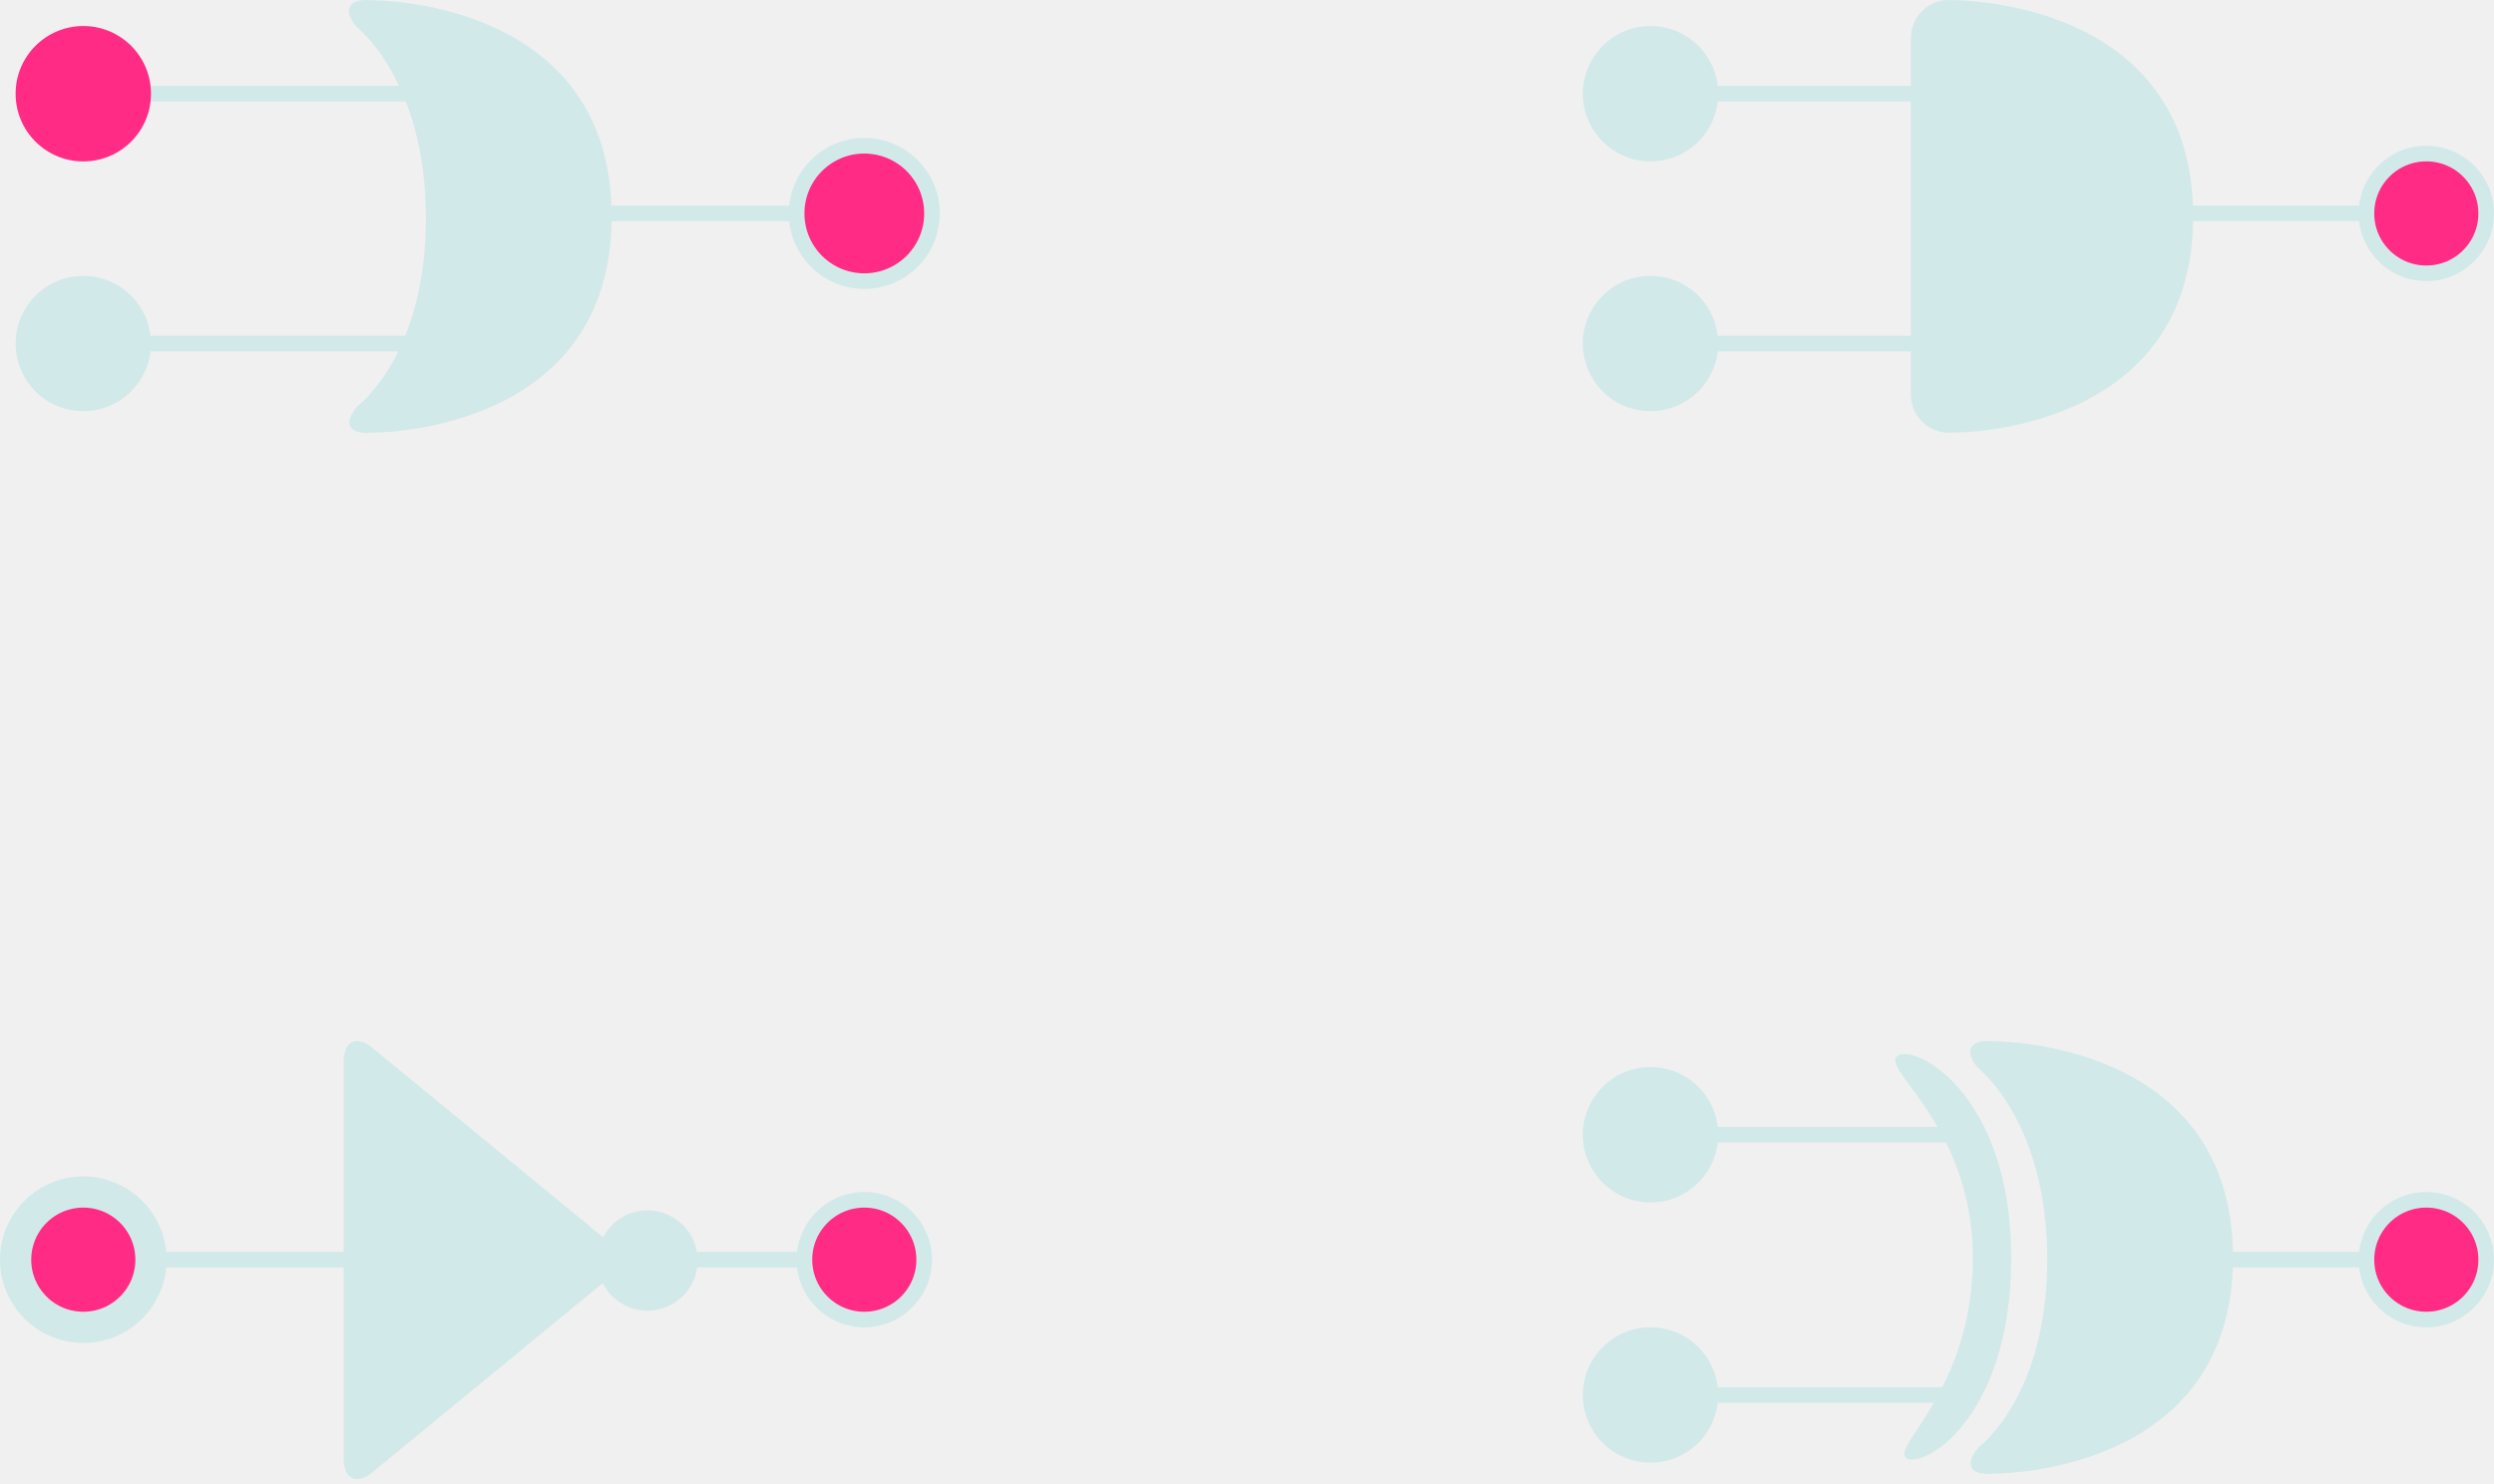
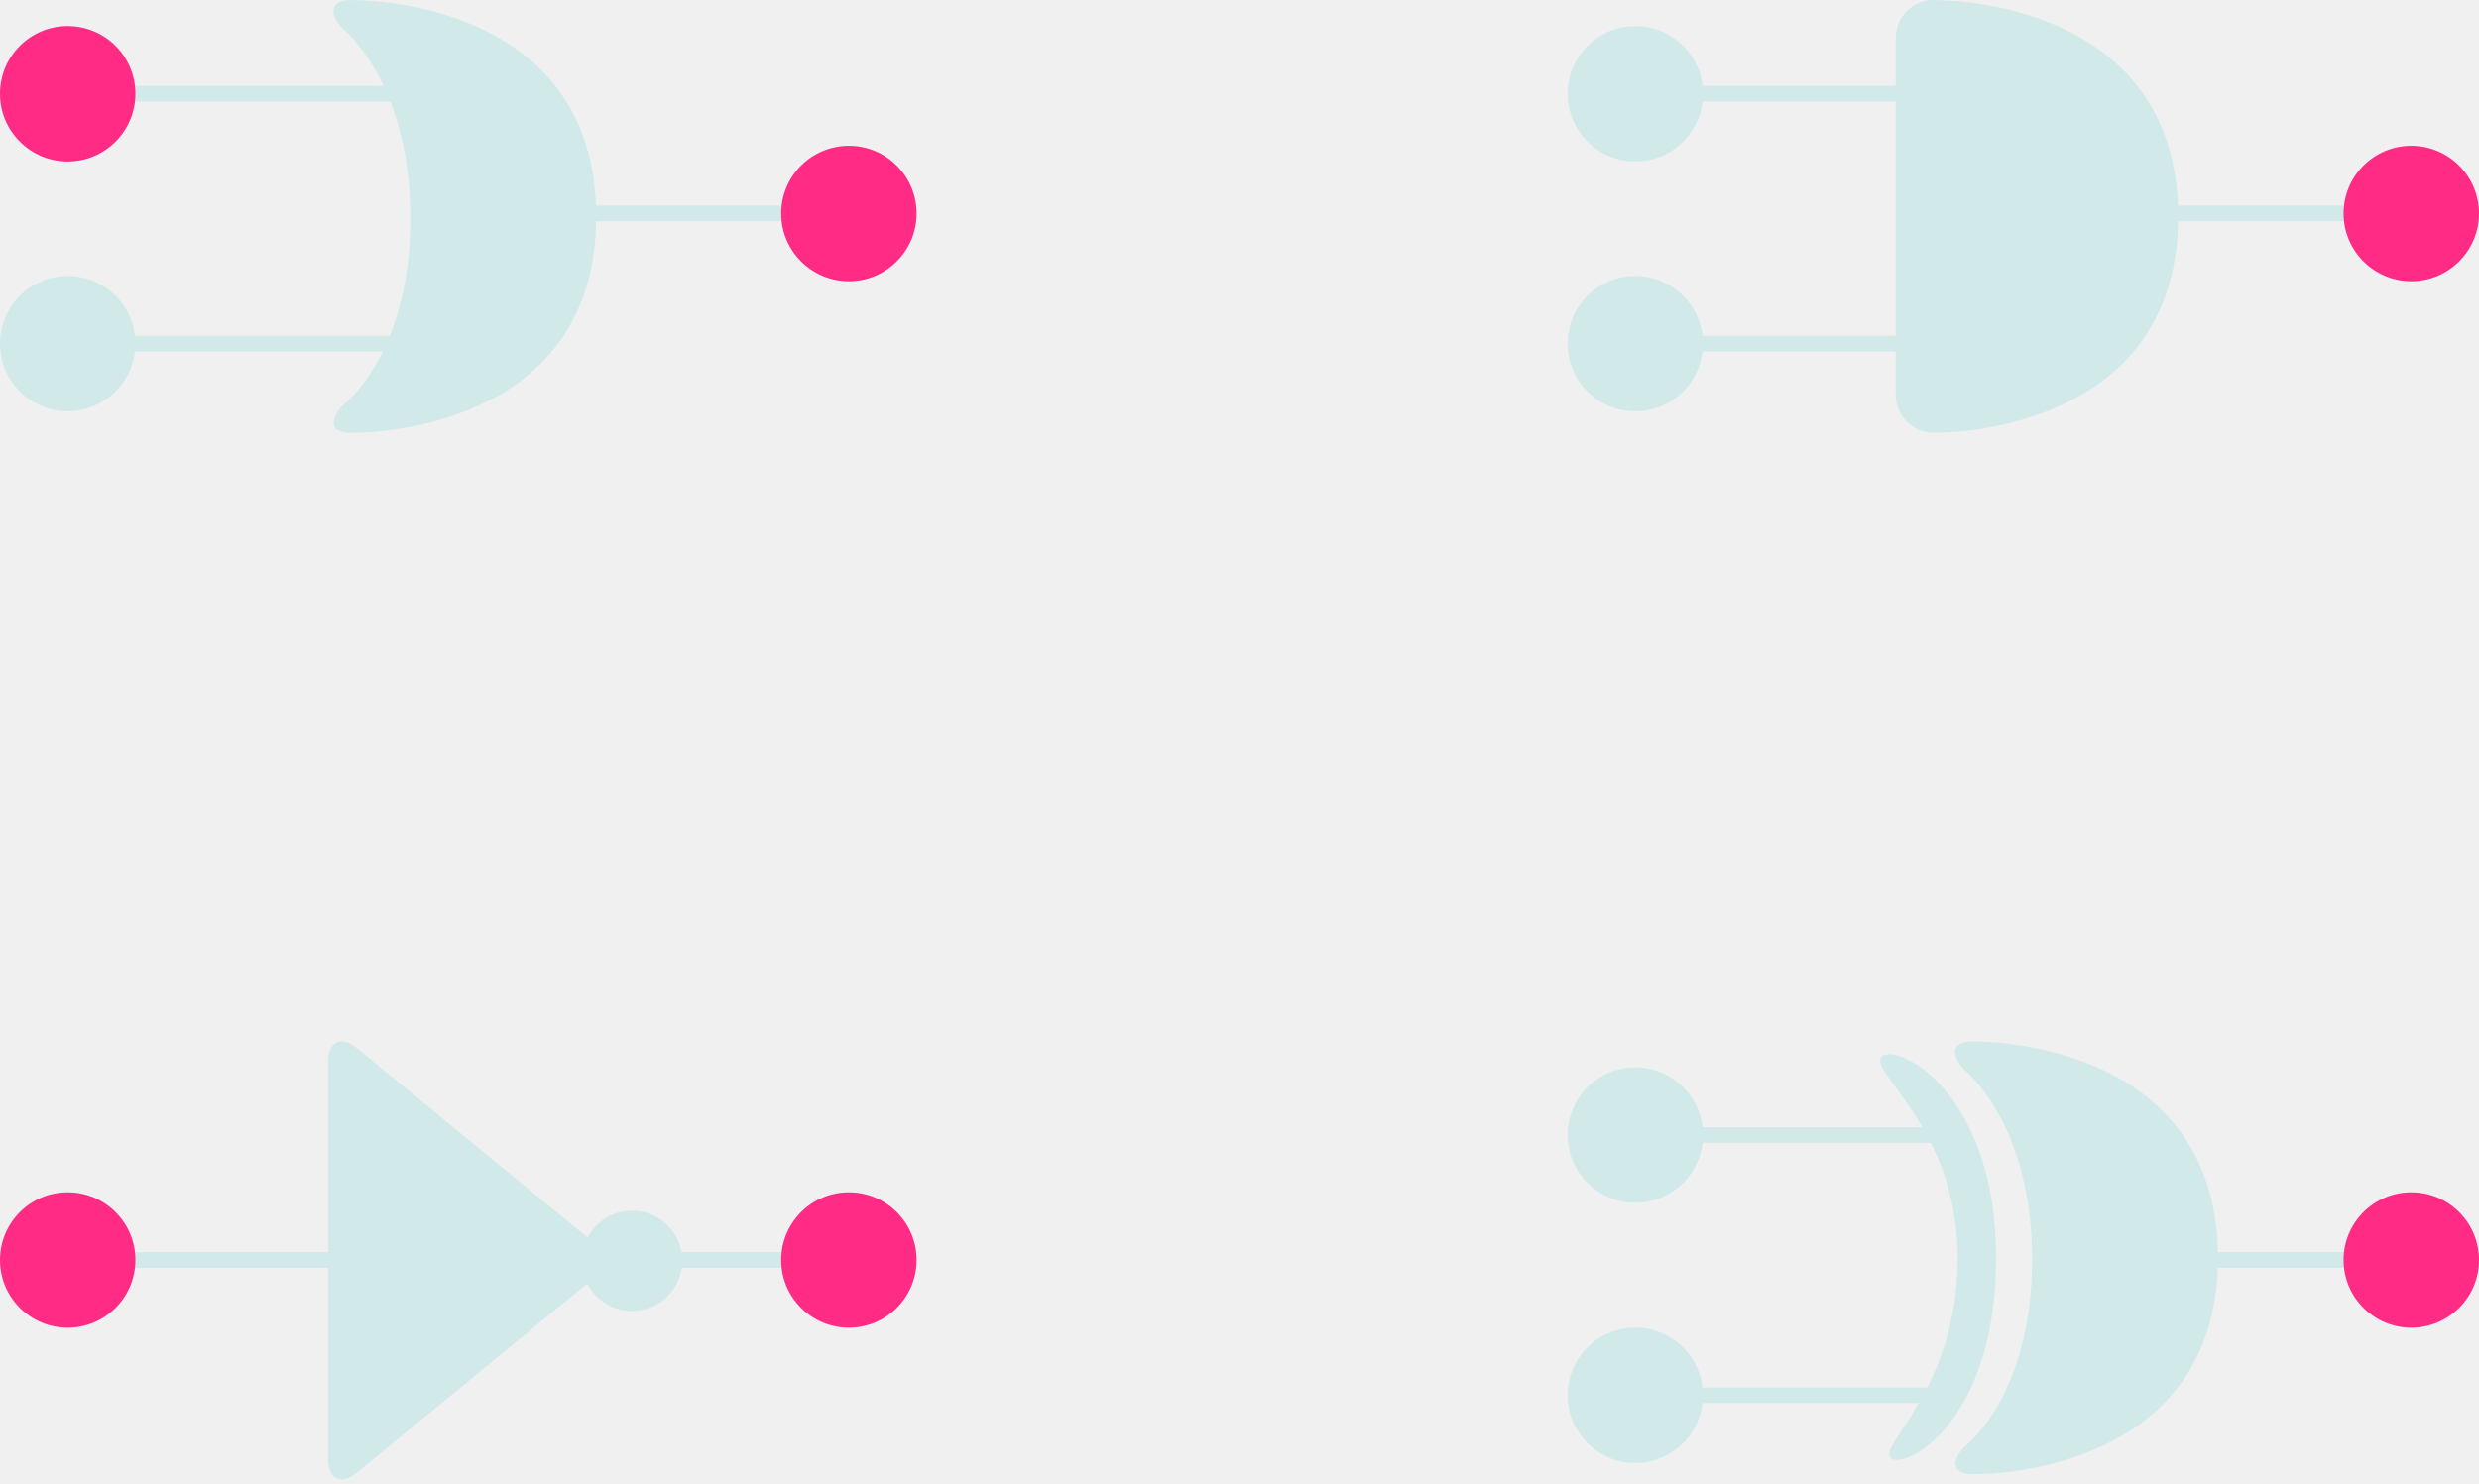
- <svg xmlns="http://www.w3.org/2000/svg" xmlns:xlink="http://www.w3.org/1999/xlink" width="479px" height="285px" viewBox="0 0 479 285" version="1.1">
-   <defs>
-     <path d="M463,54.01 C470.18,54.01 476,48.187 476,41.005 C476,33.822 470.18,28 463,28 C455.82,28 450,33.822 450,41.005 C450,48.187 455.82,54.01 463,54.01 Z" id="path-1" />
-     <mask id="mask-2" maskContentUnits="userSpaceOnUse" maskUnits="objectBoundingBox" x="0" y="0" width="26" height="26.01" fill="white">
-       <use xlink:href="#path-1" />
-     </mask>
-     <path d="M463,255.01 C470.18,255.01 476,249.187 476,242.005 C476,234.822 470.18,229 463,229 C455.82,229 450,234.822 450,242.005 C450,249.187 455.82,255.01 463,255.01 Z" id="path-3" />
-     <mask id="mask-4" maskContentUnits="userSpaceOnUse" maskUnits="objectBoundingBox" x="0" y="0" width="26" height="26.01" fill="white">
-       <use xlink:href="#path-3" />
-     </mask>
-     <path d="M163,255.01 C170.18,255.01 176,249.187 176,242.005 C176,234.822 170.18,229 163,229 C155.82,229 150,234.822 150,242.005 C150,249.187 155.82,255.01 163,255.01 Z" id="path-5" />
-     <mask id="mask-6" maskContentUnits="userSpaceOnUse" maskUnits="objectBoundingBox" x="0" y="0" width="26" height="26.01" fill="white">
-       <use xlink:href="#path-5" />
-     </mask>
-   </defs>
+ <svg xmlns="http://www.w3.org/2000/svg" width="476px" height="285px" viewBox="0 0 476 285" version="1.1">
+   <defs />
  <g id="Page-1" stroke="none" stroke-width="1" fill="none" fill-rule="evenodd">
-     <g id="Group" transform="translate(3, 0)">
+     <g id="Group">
      <path d="M316.5,18 L378.718,18" id="wire" stroke="#D2E9EA" stroke-width="3" />
      <path d="M391.91,41 L454.718,41" id="wire" stroke="#D2E9EA" stroke-width="3" />
      <path d="M317.5,66 L378.718,66" id="wire" stroke="#D2E9EA" stroke-width="3" />
      <path d="M364,7.446 C364,3.025 367.579,-0.396 371.972,0.037 C371.972,0.037 418.229,-0.558 418.229,41.577 C418.229,83.712 371.972,83.117 371.972,83.117 C367.569,83.445 364,80.131 364,75.708 L364,7.446 Z" id="and" fill="#D2E9EA" />
      <path d="M314,31.01 C321.18,31.01 327,25.187 327,18.005 C327,10.822 321.18,5 314,5 C306.82,5 301,10.822 301,18.005 C301,25.187 306.82,31.01 314,31.01 Z" id="switch" fill="#D2E9EA" />
-       <use id="led" stroke="#D2E9EA" mask="url(#mask-2)" stroke-width="6" fill="#FF2B84" xlink:href="#path-1" />
+       <path d="M463,54.01 C470.18,54.01 476,48.187 476,41.005 C476,33.822 470.18,28 463,28 C455.82,28 450,33.822 450,41.005 C450,48.187 455.82,54.01 463,54.01 Z" id="led" fill="#FF2B84" />
      <path d="M313.995,79 C321.172,79 326.99,73.18 326.99,66 C326.99,58.82 321.172,53 313.995,53 C306.818,53 301,58.82 301,66 C301,73.18 306.818,79 313.995,79 Z" id="switch" fill="#D2E9EA" />
      <path d="M316.5,218 L373.5,218" id="wire" stroke="#D2E9EA" stroke-width="3" />
      <path d="M408.91,242 L460.5,242" id="wire" stroke="#D2E9EA" stroke-width="3" />
      <path d="M315.5,268 L374.5,268" id="wire" stroke="#D2E9EA" stroke-width="3" />
      <path d="M390.188,241.918 C390.188,215.525 377.048,205.335 377.048,205.335 C374.065,202.087 375.227,199.617 379.62,200.049 C379.62,200.049 425.876,199.454 425.876,241.589 C425.876,283.724 379.62,283.129 379.62,283.129 C375.217,283.458 374.225,281.241 377.135,277.927 C377.135,277.927 390.188,268.312 390.188,241.918 Z M363.029,280.029 C360.542,277.526 375.9,266.709 375.9,241.605 C375.9,216.502 358.349,205.575 361.344,202.902 C364.338,200.228 383.274,209.782 383.274,241.605 C383.274,273.429 365.517,282.532 363.029,280.029 Z" id="xor" fill="#D2E9EA" />
      <path d="M314,231.01 C321.18,231.01 327,225.187 327,218.005 C327,210.822 321.18,205 314,205 C306.82,205 301,210.822 301,218.005 C301,225.187 306.82,231.01 314,231.01 Z" id="switch" fill="#D2E9EA" />
-       <use id="led" stroke="#D2E9EA" mask="url(#mask-4)" stroke-width="6" fill="#FF2B84" xlink:href="#path-3" />
+       <path d="M463,255.01 C470.18,255.01 476,249.187 476,242.005 C476,234.822 470.18,229 463,229 C455.82,229 450,234.822 450,242.005 C450,249.187 455.82,255.01 463,255.01 Z" id="led" fill="#FF2B84" />
      <path d="M313.995,281 C321.172,281 326.99,275.18 326.99,268 C326.99,260.82 321.172,255 313.995,255 C306.818,255 301,260.82 301,268 C301,275.18 306.818,281 313.995,281 Z" id="switch" fill="#D2E9EA" />
      <path d="M13.5,18 L81.718,18" id="wire" stroke="#D2E9EA" stroke-width="3" />
      <path d="M94.91,41 L157.718,41" id="wire" stroke="#D2E9EA" stroke-width="3" />
      <path d="M11.5,66 L81.718,66" id="wire" stroke="#D2E9EA" stroke-width="3" />
      <path d="M78.795,41.918 C78.795,15.525 65.655,5.335 65.655,5.335 C62.673,2.087 63.834,-0.383 68.228,0.049 C68.228,0.049 114.484,-0.546 114.484,41.589 C114.484,83.724 68.228,83.129 68.228,83.129 C63.824,83.458 62.833,81.241 65.743,77.927 C65.743,77.927 78.795,68.312 78.795,41.918 Z" id="or" fill="#D2E9EA" />
      <path d="M13,31.01 C20.18,31.01 26,25.187 26,18.005 C26,10.822 20.18,5 13,5 C5.82,5 0,10.822 0,18.005 C0,25.187 5.82,31.01 13,31.01 Z" id="switch" fill="#FF2B84" />
-       <path d="M163,54.01 C170.18,54.01 176,48.187 176,41.005 C176,33.822 170.18,28 163,28 C155.82,28 150,33.822 150,41.005 C150,48.187 155.82,54.01 163,54.01 Z" id="led" stroke="#D2E9EA" stroke-width="3" fill="#FF2B84" />
+       <path d="M163,54.01 C170.18,54.01 176,48.187 176,41.005 C176,33.822 170.18,28 163,28 C155.82,28 150,33.822 150,41.005 C150,48.187 155.82,54.01 163,54.01 Z" id="led" fill="#FF2B84" />
      <path d="M12.995,79 C20.172,79 25.99,73.18 25.99,66 C25.99,58.82 20.172,53 12.995,53 C5.818,53 0,58.82 0,66 C0,73.18 5.818,79 12.995,79 Z" id="switch" fill="#D2E9EA" />
      <path d="M10.5,242 L83.718,242" id="wire" stroke="#D2E9EA" stroke-width="3" />
      <path d="M96.91,242 L159.718,242" id="wire" stroke="#D2E9EA" stroke-width="3" />
-       <path d="M13,255.01 C20.18,255.01 26,249.187 26,242.005 C26,234.822 20.18,229 13,229 C5.82,229 0,234.822 0,242.005 C0,249.187 5.82,255.01 13,255.01 Z" id="switch" stroke="#D2E9EA" stroke-width="6" fill="#FF2B84" />
-       <use id="led" stroke="#D2E9EA" mask="url(#mask-6)" stroke-width="6" fill="#FF2B84" xlink:href="#path-5" />
+       <path d="M13,255.01 C20.18,255.01 26,249.187 26,242.005 C26,234.822 20.18,229 13,229 C5.82,229 0,234.822 0,242.005 C0,249.187 5.82,255.01 13,255.01 Z" id="switch" fill="#FF2B84" />
+       <path d="M163,255.01 C170.18,255.01 176,249.187 176,242.005 C176,234.822 170.18,229 163,229 C155.82,229 150,234.822 150,242.005 C150,249.187 155.82,255.01 163,255.01 Z" id="led" fill="#FF2B84" />
      <path d="M112.818,237.687 C112.749,237.625 112.677,237.565 112.604,237.505 L68.568,201.329 C65.496,198.805 63,199.982 63,203.962 L63,280.195 C63,284.177 65.493,285.355 68.568,282.829 L112.604,246.653 C112.656,246.611 112.706,246.569 112.755,246.526 C114.347,249.661 117.602,251.809 121.358,251.809 C126.683,251.809 131,247.492 131,242.167 C131,236.842 126.683,232.525 121.358,232.525 C117.65,232.525 114.431,234.618 112.818,237.687 Z" id="not" fill="#D2E9EA" />
    </g>
  </g>
</svg>
